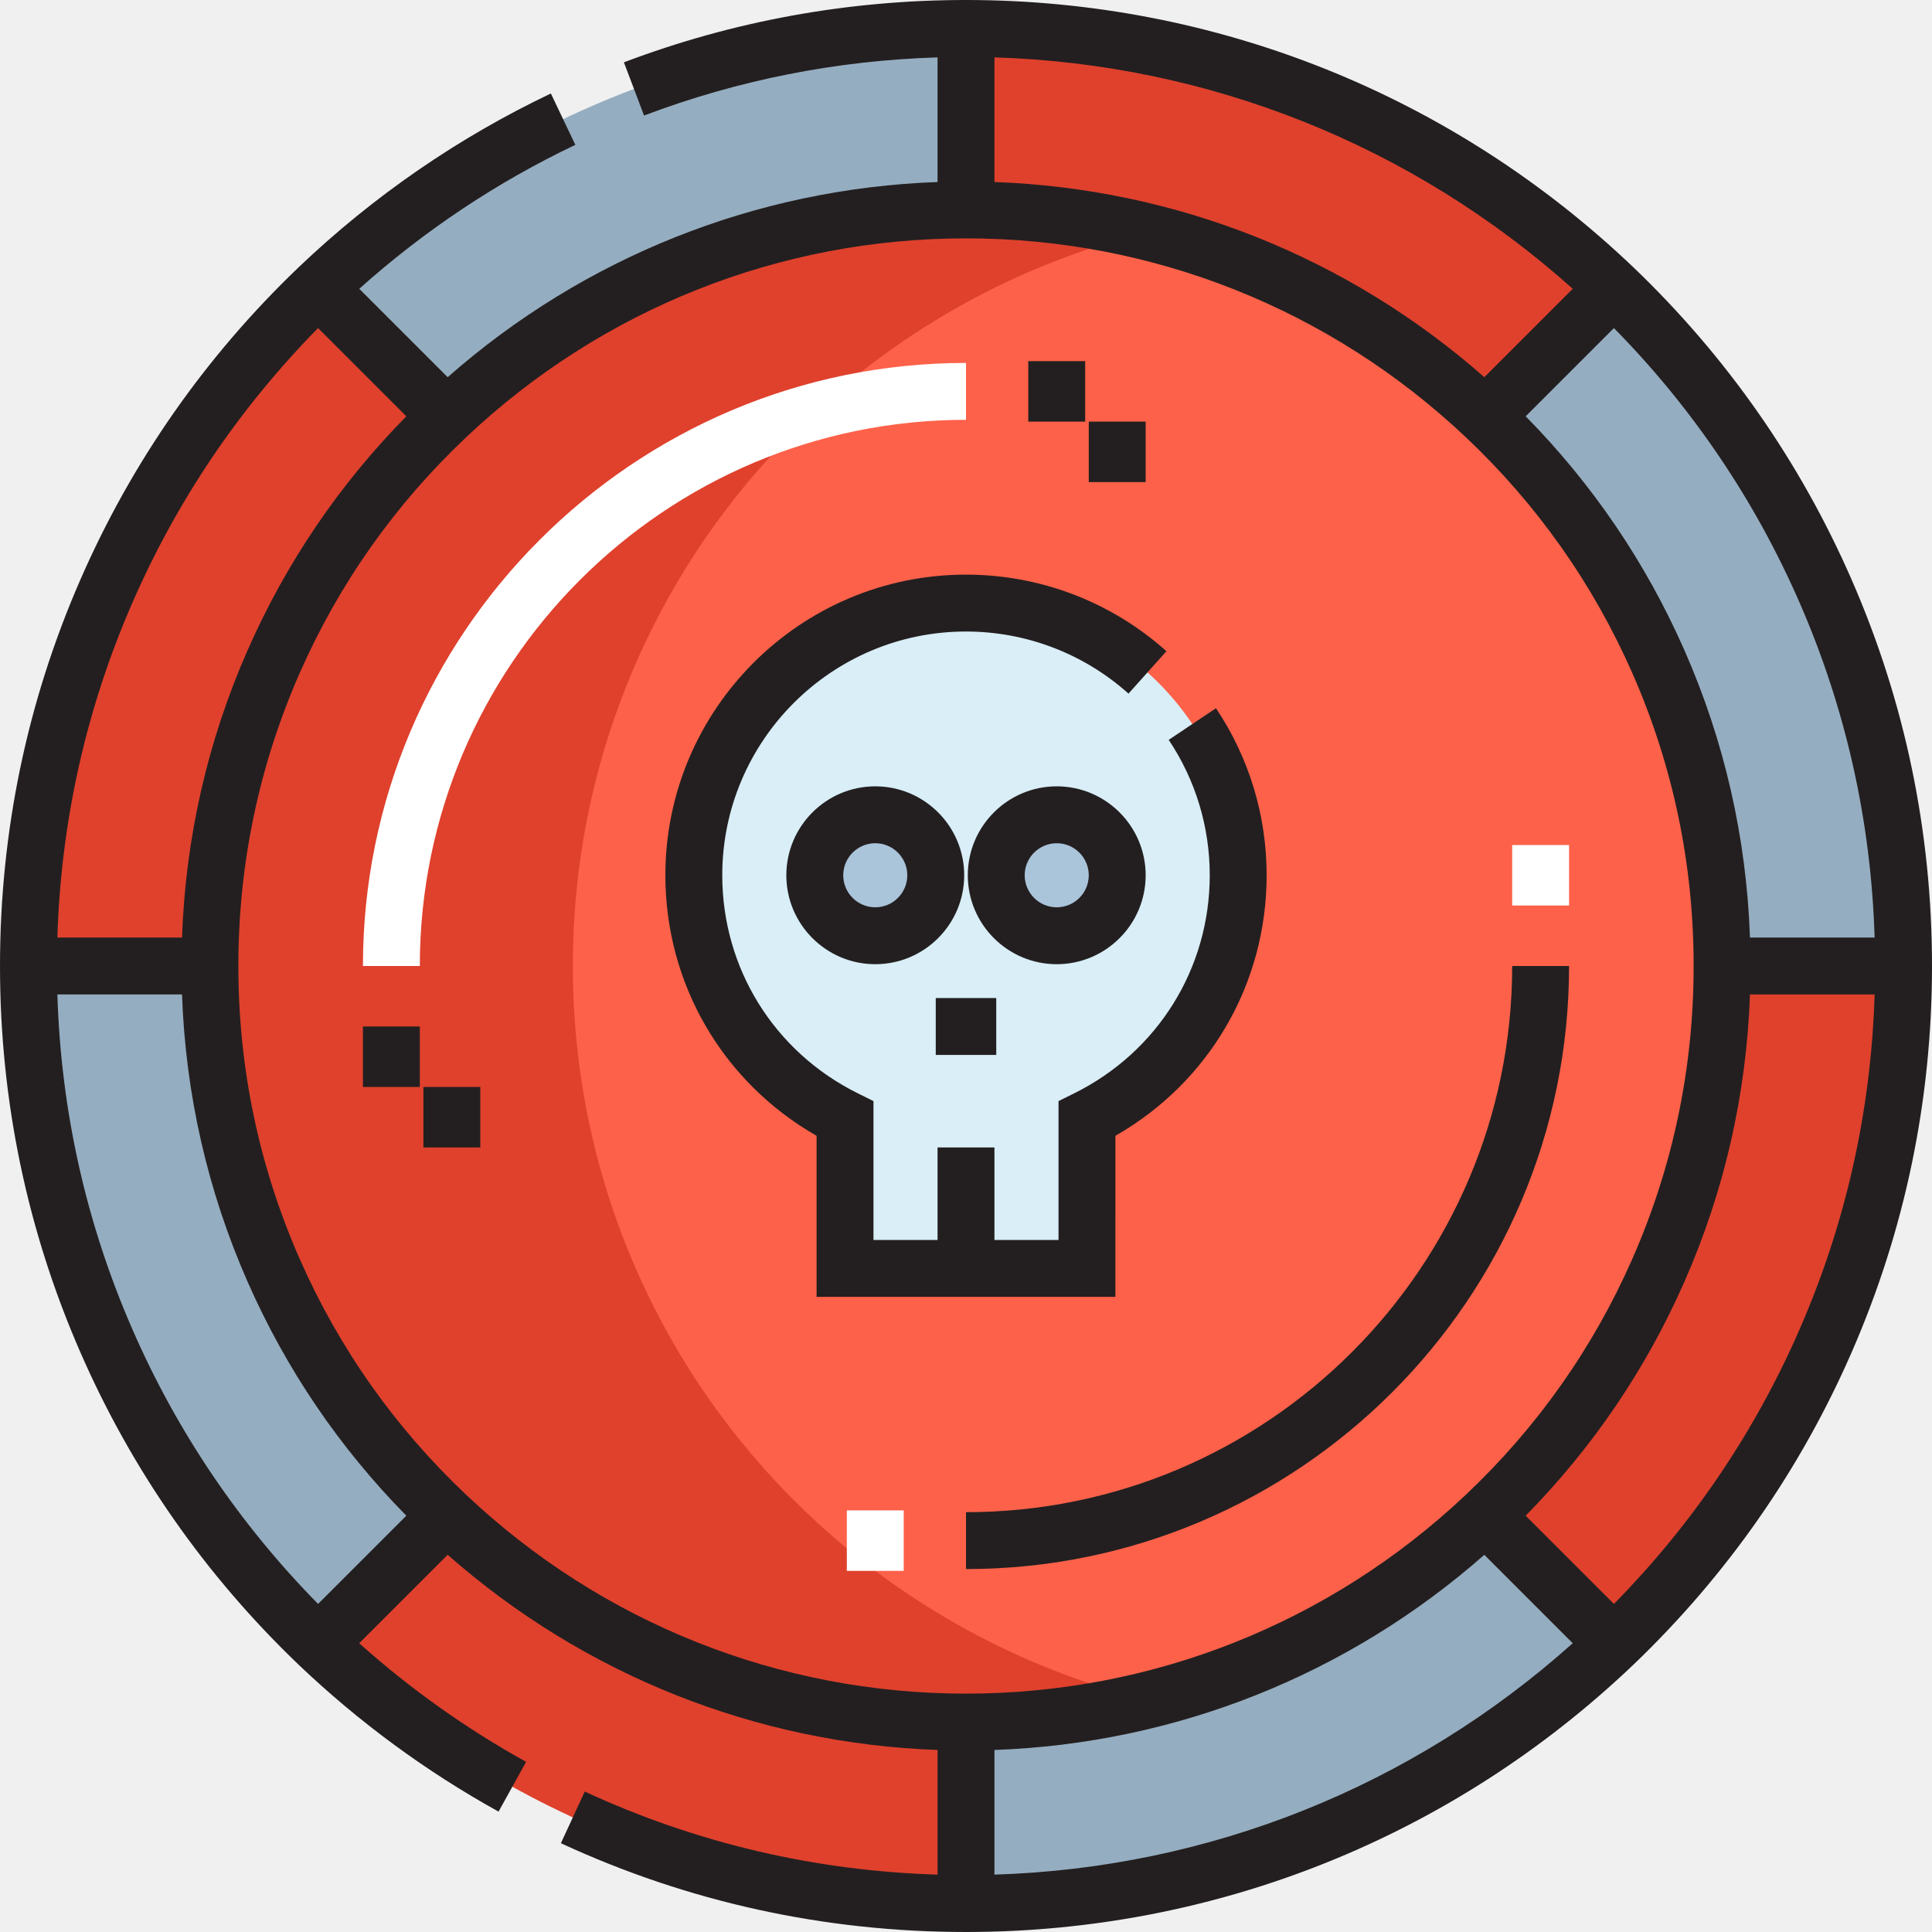
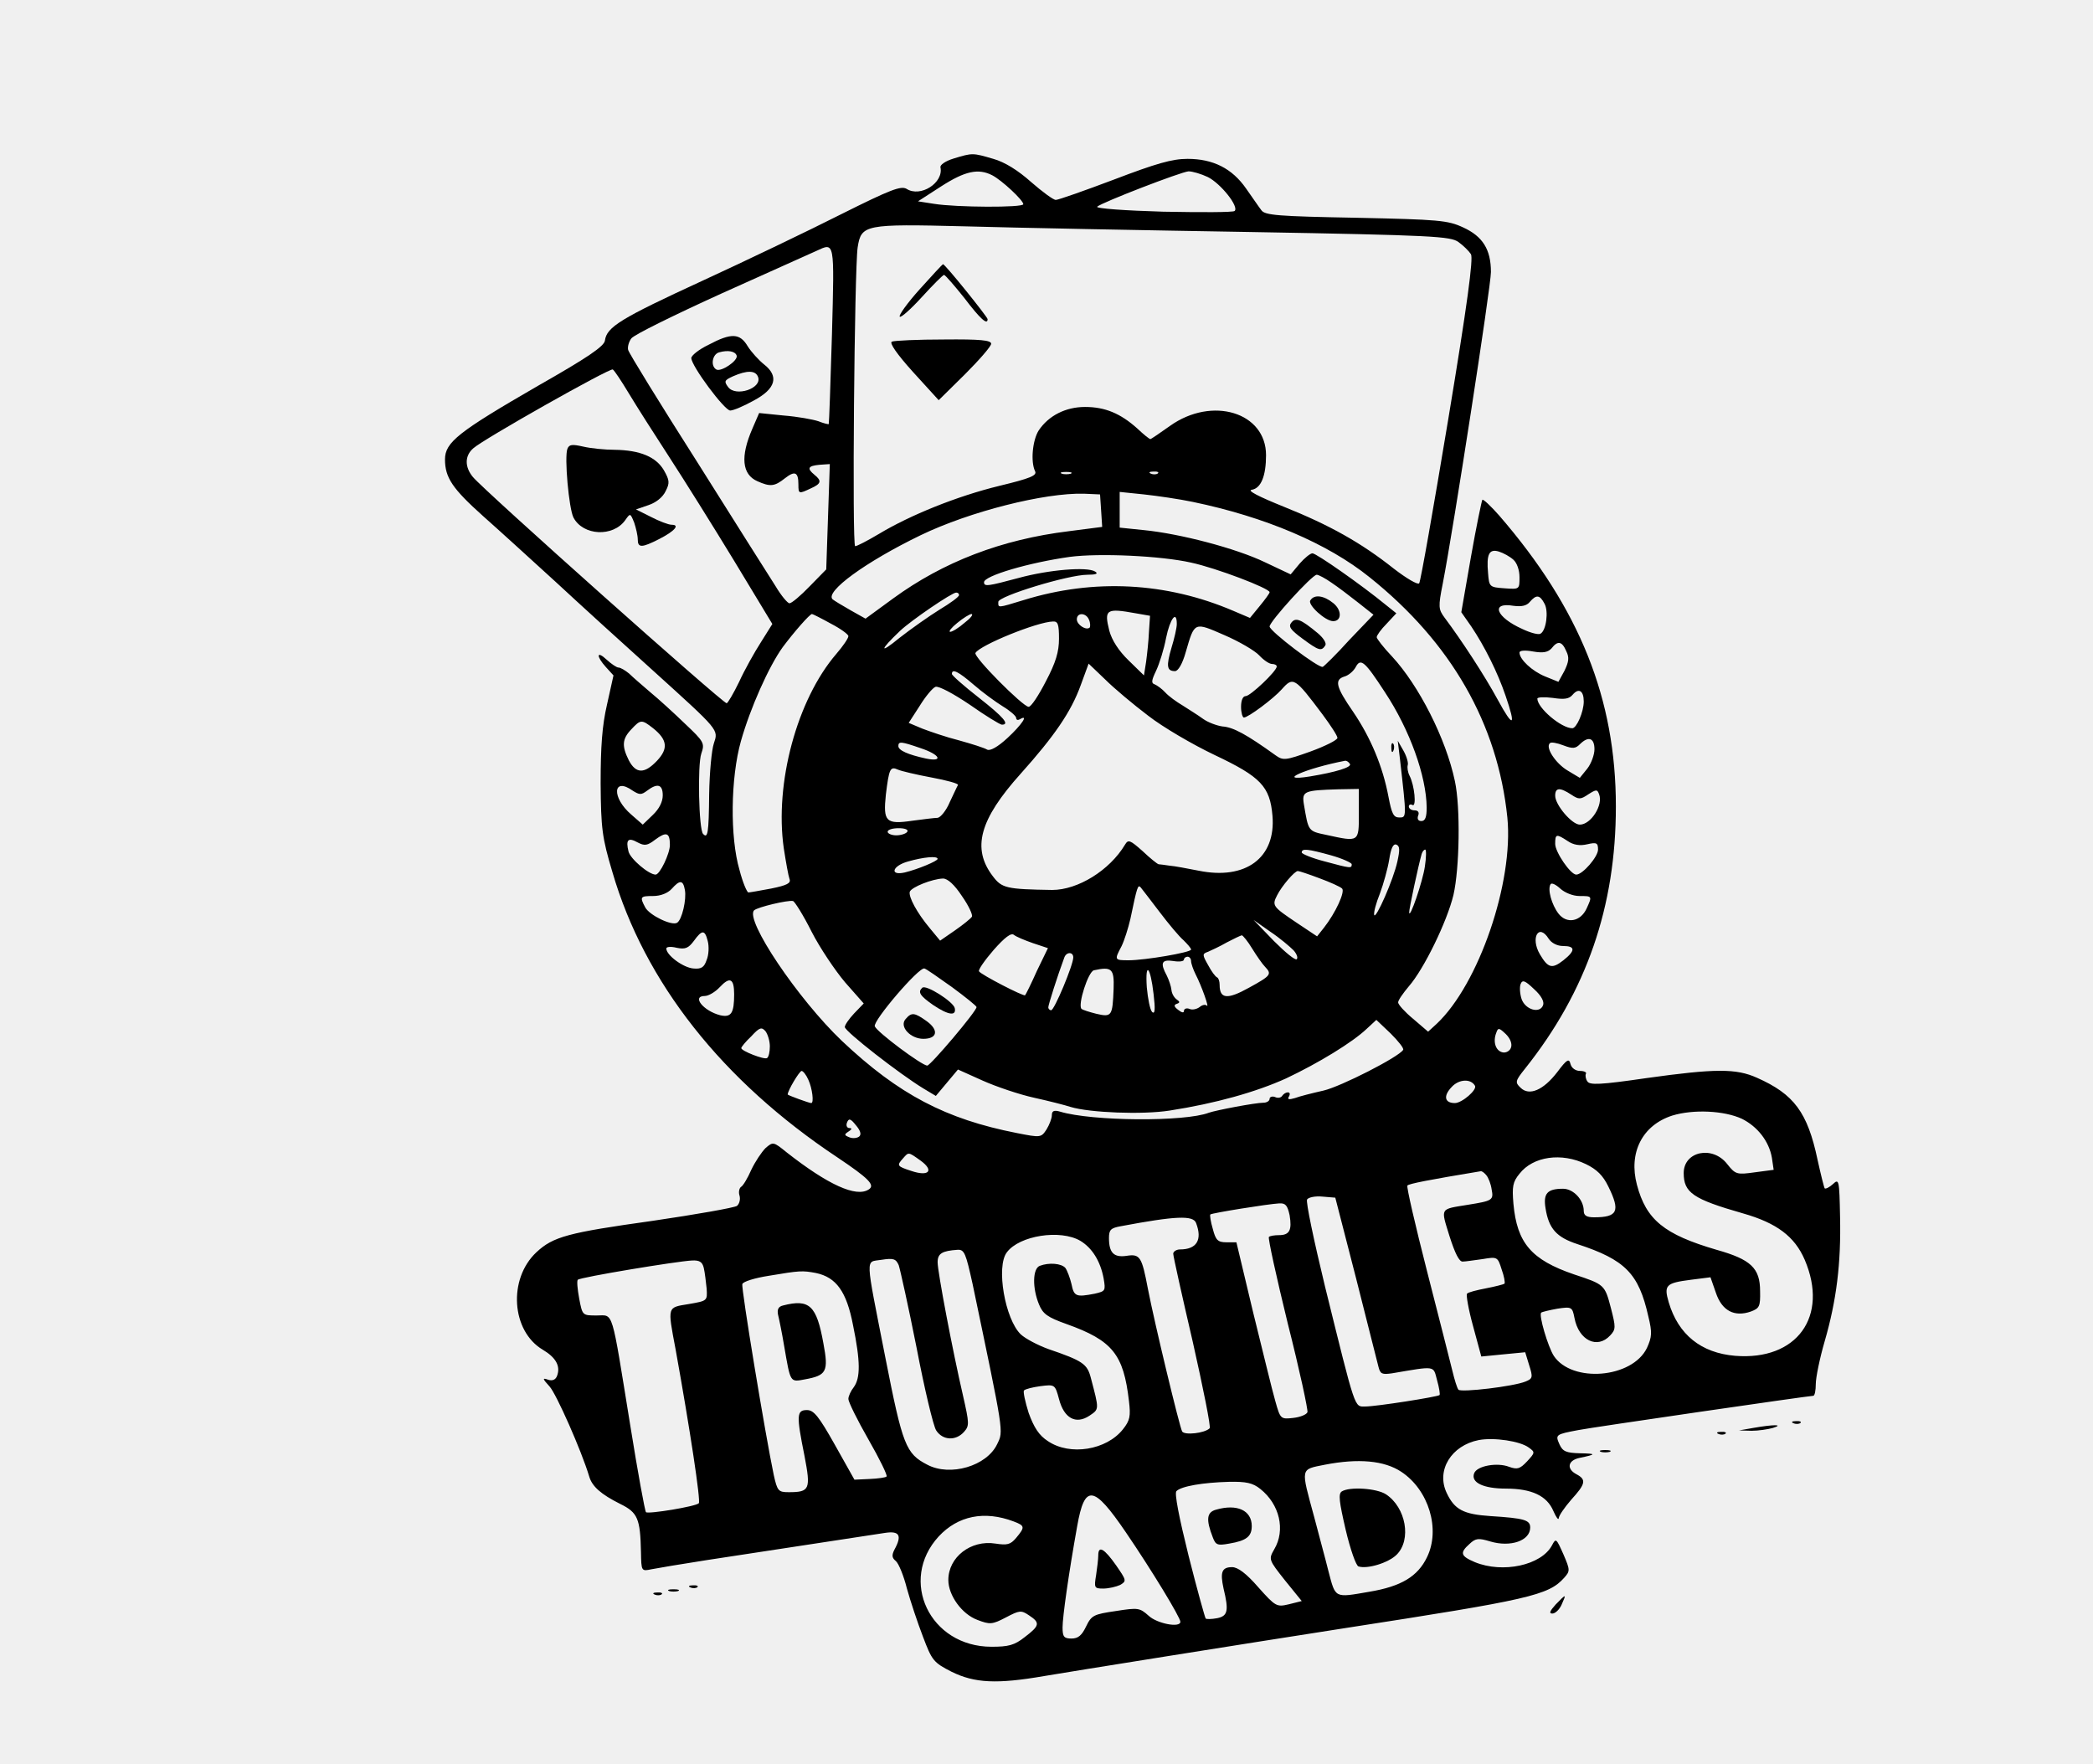
- <svg xmlns="http://www.w3.org/2000/svg" height="512pt" viewBox="0 0 512 512" width="512pt">
-   <path d="m55.629 256c0 57.387 24.125 109.16 62.758 145.629l-34.066 34.062c-47.285-45.281-76.781-109.082-76.781-179.691zm0 0" fill="#95adc0" />
-   <path d="m393.613 401.629 34.066 34.066c-44.645 42.559-105.078 68.766-171.68 68.766v-48.09c53.219 0 101.707-20.84 137.613-54.742zm0 0" fill="#95adc0" />
-   <path d="m504.461 256h-48.09c0-57.387-24.125-109.164-62.758-145.629l34.066-34.066c47.285 45.285 76.781 109.086 76.781 179.695zm0 0" fill="#95adc0" />
-   <path d="m256 7.539v48.09c-53.219 0-101.711 20.84-137.617 54.742l-34.062-34.066c44.645-42.559 105.074-68.766 171.68-68.766zm0 0" fill="#95adc0" />
-   <path d="m256 456.371v48.09c-66.605 0-127.035-26.207-171.68-68.766l34.062-34.066c35.91 33.902 84.398 54.742 137.617 54.742zm0 0" fill="#df412d" />
-   <path d="m456.371 256h48.09c0 70.609-29.496 134.41-76.781 179.691l-34.062-34.062c38.629-36.465 62.754-88.242 62.754-145.629zm0 0" fill="#df412d" />
-   <path d="m427.68 76.305-34.066 34.066c-35.906-33.906-84.395-54.742-137.613-54.742v-48.09c66.605 0 127.035 26.207 171.68 68.766zm0 0" fill="#df412d" />
-   <path d="m118.387 110.371c-38.633 36.465-62.758 88.242-62.758 145.629h-48.09c0-70.613 29.496-134.41 76.781-179.695zm0 0" fill="#df412d" />
-   <path d="m393.613 110.371c38.633 36.465 62.758 88.242 62.758 145.629s-24.125 109.16-62.758 145.629c-35.906 33.902-84.395 54.742-137.613 54.742s-101.711-20.84-137.617-54.742c-38.629-36.469-62.754-88.242-62.754-145.629s24.125-109.164 62.754-145.629c35.906-33.906 84.398-54.742 137.617-54.742s101.707 20.84 137.613 54.742zm0 0" fill="#fd6149" />
-   <path d="m151.809 256c0-57.387 24.121-109.164 62.754-145.633 24.73-23.348 55.426-40.496 89.527-48.91-15.414-3.805-31.523-5.828-48.09-5.828-53.219 0-101.711 20.836-137.617 54.738-38.629 36.469-62.754 88.246-62.754 145.633s24.125 109.16 62.754 145.629c35.906 33.902 84.398 54.742 137.617 54.742 16.566 0 32.676-2.023 48.09-5.828-34.102-8.418-64.797-25.566-89.527-48.914-38.633-36.465-62.754-88.242-62.754-145.629zm0 0" fill="#df412d" />
-   <path d="m280.043 215.926c8.82 0 16.031 7.211 16.031 16.031 0 8.816-7.211 16.027-16.031 16.027-8.816 0-16.027-7.211-16.027-16.027 0-8.82 7.211-16.031 16.027-16.031zm0 0" fill="#aac4da" />
-   <path d="m231.957 215.926c8.816 0 16.027 7.211 16.027 16.031 0 8.816-7.211 16.027-16.027 16.027-8.82 0-16.031-7.211-16.031-16.027 0-8.82 7.211-16.031 16.031-16.031zm0 0" fill="#aac4da" />
-   <path d="m247.984 231.957c0-8.82-7.211-16.031-16.027-16.031-8.82 0-16.031 7.211-16.031 16.031 0 8.816 7.211 16.027 16.031 16.027 8.816 0 16.027-7.211 16.027-16.027zm16.031 0c0 8.816 7.211 16.027 16.027 16.027 8.82 0 16.031-7.211 16.031-16.027 0-8.82-7.211-16.031-16.031-16.031-8.816 0-16.027 7.211-16.027 16.031zm64.117 0c0 28.289-16.352 52.734-40.074 64.52v39.672h-64.117v-39.672c-23.723-11.785-40.074-36.23-40.074-64.52 0-39.836 32.301-72.137 72.133-72.137 39.836 0 72.133 32.301 72.133 72.137zm0 0" fill="#d9eef7" />
-   <path d="m111.258 256h-15.078c0-88.125 71.695-159.82 159.82-159.82v15.078c-79.812 0-144.742 64.93-144.742 144.742zm0 0" fill="#fff" />
-   <path d="m400.742 223.941h15.078v16.027h-15.078zm0 0" fill="#fff" />
-   <g fill="#231f20">
-     <path d="m490.711 153.641c-13.637-31.25-33.09-59.098-57.828-82.789-47.926-45.691-110.746-70.852-176.883-70.852-31.211 0-61.715 5.559-90.66 16.516l5.34 14.102c24.898-9.426 51.031-14.59 77.781-15.41v33.031c-48.078 1.723-93.672 19.887-129.824 51.723l-23.43-23.43c17.219-15.41 36.445-28.23 57.262-38.145l-6.484-13.613c-24.578 11.707-47.074 27.211-66.879 46.09-24.727 23.676-44.18 51.527-57.816 82.777-14.129 32.363-21.289 66.801-21.289 102.359s7.16 69.996 21.289 102.359c13.637 31.25 33.09 59.098 57.832 82.789 15.953 15.207 33.785 28.312 53.004 38.949l7.301-13.191c-15.848-8.773-30.699-19.328-44.227-31.43l23.438-23.438c36.148 31.836 81.742 50 129.824 51.723v33.035c-32.574-.988-63.992-8.371-93.492-22.012l-6.328 13.688c33.77 15.613 69.891 23.527 107.359 23.527 66.137 0 128.957-25.16 176.895-70.863 24.727-23.68 44.18-51.531 57.816-82.777 14.129-32.363 21.289-66.805 21.289-102.359 0-35.559-7.164-69.996-21.289-102.359zm6.082 94.82h-33.031c-.93-26.43-6.754-52.016-17.379-76.156-10.195-23.168-24.336-43.977-42.059-61.98l23.383-23.383c20.797 21.137 37.332 45.566 49.188 72.73 12.289 28.156 18.961 57.992 19.898 88.789zm-103.43 163.582 23.426 23.426c-42.461 38.004-96.352 59.57-153.25 61.324v-33.031c48.082-1.723 93.672-19.887 129.824-51.719zm-4.926-15.895c-35.98 33.973-83.016 52.684-132.438 52.684-49.426 0-96.457-18.707-132.441-52.684-18.867-17.812-33.719-38.848-44.141-62.527-10.781-24.504-16.25-50.617-16.25-77.621s5.469-53.117 16.25-77.621c10.422-23.68 25.273-44.715 44.145-62.527 35.98-33.973 83.016-52.684 132.438-52.684 49.426 0 96.457 18.711 132.441 52.684 18.867 17.812 33.719 38.848 44.141 62.527 10.781 24.504 16.25 50.617 16.25 77.621s-5.465 53.117-16.25 77.621c-10.422 23.68-25.273 44.715-44.145 62.527zm4.926-296.191c-36.152-31.832-81.742-49.996-129.824-51.719v-33.031c56.902 1.754 110.797 23.324 153.25 61.324zm-358.254 59.715c11.855-27.168 28.395-51.602 49.184-72.73l23.387 23.383c-17.727 18.004-31.863 38.812-42.059 61.98-10.625 24.141-16.449 49.727-17.383 76.156h-33.031c.934-30.797 7.609-60.633 19.902-88.789zm-19.902 103.867h33.031c.934 26.43 6.758 52.016 17.383 76.156 10.195 23.168 24.332 43.977 42.059 61.98l-23.387 23.383c-20.793-21.137-37.332-45.566-49.188-72.73-12.289-28.156-18.965-57.992-19.898-88.789zm461.684 88.789c-11.855 27.168-28.395 51.602-49.184 72.73l-23.387-23.383c17.727-18.004 31.867-38.812 42.059-61.98 10.625-24.141 16.449-49.727 17.383-76.156h33.031c-.938 30.797-7.609 60.633-19.902 88.789zm0 0" />
-     <path d="m295.598 300.996c24.84-14.184 40.074-40.223 40.074-69.039 0-15.848-4.641-31.152-13.426-44.273l-12.527 8.391c7.117 10.625 10.875 23.035 10.875 35.883 0 24.637-13.75 46.773-35.887 57.766l-4.188 2.078v36.809h-16.98v-24.52h-15.078v24.52h-16.98v-36.809l-4.188-2.078c-22.137-10.992-35.887-33.129-35.887-57.766 0-35.621 28.977-64.598 64.594-64.598 15.918 0 31.211 5.844 43.062 16.453l10.059-11.234c-14.621-13.09-33.484-20.297-53.121-20.297-43.934 0-79.672 35.742-79.672 79.676 0 28.816 15.234 54.855 40.074 69.039v42.691h79.195zm0 0" />
-     <path d="m255.523 231.957c0-12.996-10.57-23.57-23.566-23.57-12.996 0-23.57 10.574-23.57 23.57 0 12.996 10.574 23.566 23.57 23.566 12.996 0 23.566-10.57 23.566-23.566zm-23.566 8.488c-4.684 0-8.492-3.809-8.492-8.488 0-4.684 3.809-8.492 8.492-8.492 4.68 0 8.488 3.809 8.488 8.492 0 4.68-3.809 8.488-8.488 8.488zm0 0" />
-     <path d="m303.613 231.957c0-12.996-10.574-23.57-23.57-23.57-12.992 0-23.566 10.574-23.566 23.57 0 12.996 10.574 23.566 23.566 23.566 12.996 0 23.57-10.57 23.57-23.566zm-32.059 0c0-4.684 3.809-8.492 8.488-8.492 4.684 0 8.492 3.809 8.492 8.492 0 4.68-3.809 8.488-8.492 8.488-4.68 0-8.488-3.809-8.488-8.488zm0 0" />
-     <path d="m247.984 264.492h16.031v15.078h-16.031zm0 0" />
-     <path d="m256 400.742v15.078c88.125 0 159.82-71.695 159.82-159.82h-15.078c0 79.812-64.93 144.742-144.742 144.742zm0 0" />
-     <path d="m96.18 272.031h15.078v16.027h-15.078zm0 0" />
-     <path d="m112.207 288.059h15.078v16.031h-15.078zm0 0" />
-     <path d="m272.504 95.703h15.078v16.031h-15.078zm0 0" />
-     <path d="m288.535 111.734h15.078v16.027h-15.078zm0 0" />
+ <svg xmlns="http://www.w3.org/2000/svg" version="1.0" width="705pt" height="594pt" viewBox="0 0 505 494" preserveAspectRatio="xMidYMid meet">
+   <g transform="translate(0,494) scale(0.1,-0.1)" fill="#000000" stroke="none">
+     <path d="M2265 4496 c-23 -7 -39 -18 -37 -25 9 -43 -56 -85 -95 -60 -16 9 -45 -2 -183 -71 -91 -46 -266 -130 -390 -187 -228 -105 -267 -129 -272 -167 -2 -16 -49 -48 -188 -127 -223 -129 -260 -158 -260 -206 0 -51 21 -82 107 -159 43 -38 134 -121 203 -184 69 -64 190 -174 270 -246 191 -173 186 -167 173 -207 -6 -18 -12 -81 -13 -142 -1 -110 -4 -125 -17 -111 -12 12 -16 193 -5 225 10 29 8 33 -46 84 -31 30 -75 70 -97 88 -22 19 -49 42 -59 52 -11 9 -24 17 -30 17 -5 0 -20 10 -33 22 -29 27 -30 10 -2 -21 l21 -23 -18 -81 c-14 -60 -18 -119 -18 -222 1 -126 4 -151 33 -248 90 -309 308 -585 630 -799 88 -59 107 -78 88 -90 -35 -23 -114 13 -230 104 -37 30 -38 30 -59 12 -11 -11 -29 -38 -40 -61 -10 -23 -23 -45 -29 -48 -5 -4 -7 -15 -4 -24 3 -10 0 -23 -7 -29 -7 -5 -114 -24 -237 -42 -236 -33 -278 -44 -325 -88 -80 -75 -70 -221 18 -273 37 -22 50 -46 40 -73 -4 -11 -13 -15 -25 -11 -17 6 -16 3 4 -19 19 -21 89 -179 111 -252 8 -28 33 -50 87 -77 49 -24 56 -41 58 -135 1 -53 1 -54 29 -48 15 3 86 15 157 26 72 11 204 31 295 45 91 14 182 28 203 31 40 6 48 -7 26 -47 -8 -16 -7 -23 4 -32 8 -7 22 -41 31 -77 10 -36 30 -96 45 -135 25 -66 29 -72 80 -98 65 -32 127 -35 260 -12 70 12 571 92 841 134 518 80 571 92 615 141 17 19 17 22 -2 66 -20 45 -21 46 -32 25 -30 -56 -138 -79 -216 -47 -40 17 -43 26 -15 51 17 16 25 17 58 7 57 -17 112 2 112 39 0 21 -16 26 -111 32 -76 5 -101 18 -123 65 -30 63 13 133 90 148 43 8 116 -3 140 -21 18 -13 18 -14 -5 -39 -20 -21 -27 -23 -50 -15 -33 13 -90 3 -98 -18 -10 -26 26 -43 89 -43 72 0 115 -20 133 -63 8 -18 14 -26 15 -20 0 7 16 30 35 52 40 44 43 56 15 71 -29 15 -25 39 8 46 48 10 48 12 1 13 -38 1 -48 5 -57 25 -12 27 -11 28 53 40 34 7 646 96 658 96 4 0 7 15 7 33 0 18 11 72 25 120 33 114 46 218 43 349 -2 103 -3 107 -20 91 -10 -9 -20 -14 -23 -12 -2 3 -11 39 -20 80 -28 133 -66 184 -170 230 -58 26 -116 26 -309 -1 -130 -19 -160 -20 -166 -9 -5 7 -6 17 -4 21 3 4 -5 8 -16 8 -13 0 -24 8 -27 19 -4 17 -10 14 -37 -22 -39 -51 -79 -68 -103 -44 -16 15 -15 19 13 54 172 216 254 454 254 734 0 301 -101 554 -327 815 -23 26 -44 46 -47 44 -2 -3 -17 -75 -32 -160 l-27 -155 28 -40 c37 -55 74 -129 96 -194 30 -87 22 -92 -22 -11 -37 68 -101 166 -149 230 -17 23 -18 30 -5 95 30 154 135 833 135 873 0 63 -23 100 -78 125 -43 20 -68 22 -300 27 -219 4 -255 7 -265 21 -7 9 -26 37 -43 61 -39 56 -92 83 -164 83 -43 0 -88 -13 -206 -58 -82 -31 -156 -57 -163 -57 -7 0 -38 23 -69 50 -37 33 -74 56 -106 65 -58 17 -58 17 -111 1z m108 -47 c27 -14 87 -70 87 -81 0 -10 -188 -9 -250 1 l-45 7 65 42 c67 43 104 51 143 31z m604 -5 c36 -18 88 -83 75 -95 -4 -4 -94 -4 -200 -2 -106 3 -190 9 -185 14 13 12 236 98 256 99 11 0 35 -7 54 -16z m123 -154 c508 -9 557 -12 579 -28 14 -10 29 -25 35 -34 7 -12 -10 -140 -64 -465 -41 -246 -77 -452 -81 -457 -4 -5 -36 14 -71 41 -92 73 -180 122 -307 173 -72 29 -105 46 -91 48 26 4 40 39 40 97 0 120 -151 166 -269 82 -28 -20 -53 -37 -55 -37 -3 0 -19 13 -37 30 -47 42 -90 60 -146 60 -54 0 -102 -24 -130 -66 -17 -27 -23 -87 -10 -114 6 -12 -13 -20 -100 -41 -119 -29 -250 -82 -338 -135 -32 -19 -61 -34 -66 -34 -9 0 -2 777 7 837 10 64 20 66 299 59 138 -4 500 -11 805 -16z m-1176 -287 c-4 -137 -8 -249 -9 -251 -1 -1 -14 2 -29 8 -15 5 -58 13 -97 16 l-69 7 -19 -44 c-34 -78 -29 -128 14 -147 36 -16 48 -15 77 8 28 22 38 18 38 -17 0 -27 1 -27 35 -11 29 13 31 21 10 38 -22 18 -18 25 14 28 l29 2 -5 -147 -5 -148 -46 -47 c-26 -27 -51 -48 -57 -48 -5 0 -23 21 -39 48 -17 26 -115 182 -219 347 -105 165 -192 306 -194 315 -2 8 2 23 9 32 7 10 121 66 253 126 132 59 251 113 265 119 52 24 51 31 44 -234z m-569 -165 c21 -35 72 -115 113 -178 41 -63 123 -194 182 -291 l107 -177 -32 -51 c-18 -28 -46 -78 -61 -111 -16 -33 -32 -60 -35 -60 -11 0 -681 597 -711 634 -23 28 -23 59 1 80 27 25 383 226 391 221 4 -2 24 -32 45 -67z m1238 -225 c-7 -2 -19 -2 -25 0 -7 3 -2 5 12 5 14 0 19 -2 13 -5z m244 1 c-3 -3 -12 -4 -19 -1 -8 3 -5 6 6 6 11 1 17 -2 13 -5z m-159 -104 l3 -46 -93 -12 c-189 -23 -352 -86 -492 -188 l-78 -57 -41 23 c-23 13 -46 27 -51 31 -23 21 92 105 247 180 137 66 346 119 457 116 l45 -2 3 -45z m257 24 c202 -42 377 -116 495 -211 229 -183 359 -411 386 -673 18 -181 -80 -467 -198 -578 l-24 -22 -42 36 c-23 19 -42 40 -42 46 0 6 14 26 30 45 42 48 107 181 125 256 17 74 20 245 4 319 -25 119 -101 268 -176 349 -24 25 -43 50 -43 54 0 5 12 22 28 38 l27 29 -30 24 c-67 55 -194 144 -205 144 -6 0 -22 -13 -36 -29 l-25 -30 -72 34 c-81 39 -238 80 -339 90 l-68 7 0 50 0 50 68 -7 c37 -4 99 -13 137 -21z m898 -162 c10 -9 17 -29 17 -49 0 -34 0 -34 -42 -31 -42 3 -43 4 -46 42 -5 54 3 69 30 61 13 -4 31 -14 41 -23z m-903 -8 c70 -15 220 -72 220 -83 0 -3 -13 -21 -28 -39 l-27 -33 -47 20 c-187 80 -390 91 -587 30 -75 -23 -71 -22 -71 -5 0 16 196 76 250 76 24 0 31 3 21 9 -22 14 -130 5 -214 -18 -86 -23 -97 -25 -97 -12 0 18 126 55 240 71 83 11 256 3 340 -16z m393 -56 c18 -12 51 -37 75 -56 l43 -34 -68 -71 c-36 -40 -70 -73 -74 -75 -11 -5 -149 100 -149 113 0 14 119 145 132 145 5 0 24 -10 41 -22z m-1043 -35 c0 -5 -25 -23 -55 -41 -29 -18 -80 -54 -112 -79 -57 -47 -56 -35 2 20 32 30 145 107 157 107 5 0 8 -3 8 -7z m1640 -24 c12 -21 5 -75 -11 -84 -5 -4 -28 2 -51 13 -74 33 -90 76 -25 65 23 -3 37 0 46 11 18 21 28 20 41 -5z m-1145 -27 l40 -7 -3 -45 c-1 -25 -5 -62 -8 -84 l-6 -38 -43 42 c-28 27 -47 57 -54 83 -15 60 -9 64 74 49z m-854 -29 c27 -14 49 -30 49 -35 0 -6 -15 -28 -34 -50 -110 -128 -173 -362 -147 -544 6 -39 13 -78 16 -86 5 -12 -7 -18 -51 -27 -32 -6 -60 -11 -64 -11 -4 0 -16 28 -25 63 -27 92 -25 258 4 361 26 92 78 209 117 263 32 43 76 93 82 93 2 0 26 -12 53 -27z m374 2 c-16 -14 -34 -25 -40 -25 -5 1 4 12 20 25 17 14 35 25 40 25 6 -1 -3 -12 -20 -25z m349 9 c4 -9 4 -19 2 -22 -10 -9 -36 8 -36 23 0 20 26 19 34 -1z m246 -12 c0 -11 -7 -41 -15 -67 -15 -51 -13 -65 10 -65 9 0 21 21 30 53 25 86 23 85 108 48 42 -18 86 -44 98 -57 12 -13 28 -24 36 -24 7 0 13 -3 13 -7 0 -13 -74 -83 -87 -83 -8 0 -13 -12 -13 -30 0 -16 4 -30 8 -30 12 0 83 53 106 79 32 36 36 34 114 -70 23 -31 42 -60 42 -66 0 -6 -34 -23 -75 -38 -70 -25 -77 -26 -98 -11 -82 59 -119 79 -149 81 -15 2 -40 11 -54 21 -15 11 -41 27 -58 38 -17 10 -39 26 -48 36 -9 10 -23 20 -30 23 -10 3 -9 11 4 38 9 19 22 60 28 92 11 54 30 79 30 39z m-330 -41 c0 -37 -9 -67 -37 -120 -20 -39 -41 -71 -48 -71 -16 0 -156 141 -149 151 13 22 173 87 217 88 14 1 17 -8 17 -48z m1421 -35 c9 -18 7 -30 -5 -55 l-17 -31 -37 15 c-37 15 -72 48 -72 67 0 6 16 7 38 3 29 -5 42 -2 52 9 17 22 29 20 41 -8z m-508 -115 c70 -106 116 -235 117 -323 0 -27 -4 -38 -15 -38 -9 0 -12 6 -9 15 4 9 0 15 -10 15 -9 0 -16 5 -16 11 0 5 5 7 10 4 12 -7 6 55 -8 82 -5 10 -7 23 -5 30 2 6 -3 24 -12 40 l-16 28 6 -50 c19 -167 19 -165 -2 -165 -16 0 -21 11 -30 58 -16 85 -50 166 -99 238 -49 71 -53 90 -24 99 11 3 25 15 31 26 14 27 26 16 82 -70z m-663 -66 c41 -32 125 -81 186 -110 129 -61 155 -88 162 -170 10 -118 -75 -181 -207 -154 -31 6 -67 13 -81 14 -14 2 -28 4 -31 4 -4 1 -24 17 -45 37 -35 31 -40 33 -49 18 -43 -72 -132 -127 -204 -127 -128 2 -141 5 -166 38 -60 78 -38 159 78 288 94 105 141 173 168 248 l22 60 46 -44 c25 -25 80 -71 121 -102z m-489 87 c24 -21 61 -48 82 -61 20 -12 37 -27 37 -32 0 -6 5 -7 10 -4 27 16 5 -16 -34 -52 -28 -26 -49 -37 -57 -33 -8 5 -43 16 -79 26 -36 9 -82 25 -103 33 l-38 16 31 48 c16 26 36 50 44 53 9 3 50 -19 96 -50 44 -31 85 -56 90 -56 23 0 5 21 -65 76 -41 32 -75 62 -75 66 0 16 18 7 61 -30z m1709 -47 c0 -29 -20 -75 -32 -75 -31 0 -98 57 -98 83 0 4 19 5 43 2 33 -5 46 -3 56 9 17 20 31 11 31 -19z m-2607 -75 c40 -32 43 -57 11 -91 -35 -37 -59 -37 -79 1 -20 40 -19 60 7 87 26 28 29 28 61 3z m2637 -59 c0 -15 -9 -40 -20 -54 l-21 -26 -35 21 c-33 20 -62 64 -49 76 3 4 20 1 38 -6 26 -10 34 -9 46 3 24 24 41 18 41 -14z m-1887 3 c54 -18 64 -39 15 -29 -51 11 -78 23 -78 35 0 14 8 13 63 -6z m1202 -44 c6 -9 -39 -23 -112 -35 -100 -16 -11 23 99 44 4 0 9 -3 13 -9z m-1172 -38 c43 -8 76 -17 74 -21 -2 -3 -12 -25 -23 -48 -10 -24 -26 -43 -34 -44 -8 0 -40 -4 -70 -8 -75 -11 -83 -3 -75 73 9 73 12 80 34 70 9 -4 51 -14 94 -22z m-837 -37 c19 -12 24 -12 40 0 29 22 44 18 44 -13 0 -18 -10 -38 -28 -55 l-28 -27 -32 28 c-56 48 -52 107 4 67z m2034 -65 c0 -79 1 -79 -90 -59 -53 11 -51 10 -64 86 -6 37 1 39 97 42 l57 1 0 -70z m595 54 c21 -14 26 -14 48 1 22 14 25 14 30 0 12 -30 -23 -85 -54 -85 -22 0 -69 55 -69 81 0 23 13 24 45 3z m-1860 -104 c-3 -5 -17 -10 -31 -10 -13 0 -24 5 -24 10 0 6 14 10 31 10 17 0 28 -4 24 -10z m-665 -37 c0 -24 -28 -83 -40 -83 -19 0 -71 44 -76 65 -8 33 -1 40 26 25 19 -10 27 -9 49 8 31 23 41 20 41 -15z m2515 11 c16 -11 34 -14 55 -9 26 6 30 4 30 -15 0 -20 -43 -70 -61 -70 -16 0 -59 63 -59 86 0 28 3 29 35 8z m-477 -57 c-11 -51 -61 -164 -65 -150 -2 6 5 33 16 60 10 27 22 70 26 95 5 32 11 45 20 42 10 -4 10 -15 3 -47z m-186 17 c32 -9 58 -21 58 -25 0 -12 -2 -12 -76 8 -35 9 -64 21 -64 25 0 12 17 10 82 -8z m263 -31 c-6 -42 -43 -150 -44 -129 -1 7 26 133 35 164 2 6 6 12 10 12 3 0 3 -21 -1 -47z m-1365 21 c0 -6 -55 -29 -92 -38 -44 -10 -35 19 10 31 42 12 82 16 82 7z m1069 -54 c30 -11 59 -24 64 -29 9 -9 -18 -68 -51 -110 l-19 -24 -57 38 c-67 45 -70 48 -55 77 13 26 49 68 58 68 4 0 31 -9 60 -20z m-1001 -50 c19 -27 31 -53 28 -58 -3 -5 -24 -22 -47 -38 l-42 -29 -29 35 c-36 43 -60 88 -56 102 5 13 63 36 93 37 13 0 32 -17 53 -49z m-776 17 c5 -26 -8 -84 -22 -92 -15 -9 -77 21 -89 43 -16 30 -14 32 22 32 21 0 41 8 52 20 23 26 32 25 37 -3z m2506 -17 c36 0 36 0 20 -35 -17 -37 -56 -44 -79 -14 -19 25 -31 68 -22 82 3 5 15 -1 27 -12 13 -12 36 -21 54 -21z m-1176 -45 c25 -33 55 -69 67 -79 11 -11 21 -22 21 -26 0 -8 -129 -30 -175 -30 -40 0 -40 1 -20 39 8 16 19 51 25 77 19 91 21 97 29 88 4 -5 28 -36 53 -69z m-975 -55 c23 -45 66 -109 94 -142 l52 -59 -27 -28 c-14 -15 -26 -32 -26 -38 0 -12 154 -132 220 -172 l35 -21 31 37 31 37 69 -31 c38 -17 103 -39 144 -48 41 -9 88 -21 103 -26 53 -16 201 -22 277 -10 129 20 242 52 326 90 91 43 186 101 226 139 l27 25 40 -38 c22 -22 38 -42 35 -46 -12 -20 -175 -103 -223 -114 -31 -7 -67 -16 -80 -21 -17 -5 -22 -4 -17 4 4 7 3 12 -3 12 -5 0 -12 -4 -16 -10 -3 -5 -12 -7 -20 -3 -8 3 -15 0 -15 -5 0 -6 -8 -11 -17 -11 -23 0 -133 -21 -153 -28 -67 -26 -328 -24 -417 3 -17 5 -23 2 -23 -10 0 -9 -7 -27 -15 -40 -15 -23 -17 -23 -83 -10 -199 39 -331 108 -490 258 -123 117 -273 340 -246 366 10 9 94 29 109 26 5 -2 29 -40 52 -86z m1350 -52 c9 -10 13 -21 9 -25 -4 -4 -32 19 -64 51 l-57 59 47 -33 c27 -18 55 -42 65 -52z m-1641 26 c4 -15 3 -39 -3 -53 -7 -21 -15 -26 -37 -24 -28 2 -76 37 -76 56 0 5 13 6 29 2 24 -5 33 -1 48 19 23 32 31 32 39 0z m911 -6 l42 -14 -31 -64 c-16 -36 -31 -66 -33 -68 -4 -4 -124 58 -129 67 -3 4 16 31 41 60 31 35 49 49 57 42 6 -5 30 -15 53 -23z m1445 12 c8 -12 24 -20 40 -20 35 0 35 -13 1 -40 -32 -25 -43 -22 -66 17 -27 46 -3 88 25 43z m-831 -27 c13 -21 29 -44 36 -51 20 -21 17 -25 -45 -59 -61 -34 -82 -31 -82 8 0 10 -3 19 -7 21 -5 2 -16 17 -25 34 -17 30 -17 32 0 38 9 4 33 15 52 26 19 10 38 19 42 20 3 0 17 -17 29 -37z m-501 -25 c0 -21 -53 -148 -62 -148 -4 0 -8 4 -8 8 0 7 26 89 45 140 6 16 25 16 25 0z m330 -10 c0 -7 6 -24 13 -38 17 -33 39 -96 31 -87 -4 4 -13 2 -20 -4 -8 -6 -21 -9 -29 -5 -8 3 -15 0 -15 -6 0 -6 -6 -5 -16 3 -12 9 -13 14 -4 17 9 3 9 6 0 12 -7 5 -14 16 -15 27 -1 10 -7 28 -13 40 -19 35 -15 46 18 41 17 -3 30 -1 30 4 0 4 5 8 10 8 6 0 10 -6 10 -12z m-670 -73 c38 -28 69 -53 69 -56 1 -11 -129 -164 -138 -164 -15 0 -141 94 -147 110 -6 15 124 167 139 162 5 -1 39 -25 77 -52z m453 -5 c-3 -76 -5 -80 -48 -70 -20 5 -39 11 -42 14 -11 11 19 105 35 108 50 11 57 4 55 -52z m112 -15 c5 -42 4 -57 -4 -50 -6 6 -12 37 -15 69 -5 74 10 60 19 -19z m-1175 0 c0 -53 -8 -66 -39 -59 -47 12 -81 54 -43 54 10 0 29 11 42 25 28 30 40 24 40 -20z m2266 -31 c-9 -24 -49 -13 -60 17 -5 15 -6 34 -3 42 5 13 12 11 38 -14 20 -18 29 -35 25 -45z m-2166 -115 c0 -15 -3 -30 -8 -33 -8 -5 -72 20 -72 28 0 3 12 18 28 33 23 25 29 27 40 14 6 -8 12 -27 12 -42z m2076 -4 c-3 -9 -14 -15 -23 -13 -20 4 -28 30 -18 55 5 15 8 14 27 -4 13 -13 18 -28 14 -38z m-1968 -90 c11 -24 16 -65 8 -65 -6 0 -66 22 -66 24 0 11 33 66 39 66 4 0 13 -11 19 -25z m1867 -16 c8 -11 -36 -49 -56 -49 -29 0 -33 20 -9 45 20 22 53 24 65 4z m748 -93 c44 -22 76 -63 84 -109 l5 -34 -53 -7 c-50 -7 -54 -6 -77 23 -41 53 -122 36 -122 -25 0 -55 26 -73 166 -113 95 -27 145 -65 173 -130 68 -159 -22 -283 -195 -269 -95 8 -159 59 -186 150 -14 48 -8 54 62 63 l55 7 15 -43 c17 -51 52 -69 98 -53 24 9 27 14 26 57 0 65 -26 89 -122 116 -147 43 -197 84 -223 182 -24 90 15 167 99 194 59 18 145 14 195 -9z m-2472 -49 c-5 -5 -18 -7 -28 -3 -15 6 -15 8 -3 16 10 6 11 10 3 10 -7 0 -10 7 -7 15 5 13 10 12 25 -7 12 -14 16 -25 10 -31z m171 -68 c39 -28 24 -46 -26 -29 -40 13 -41 15 -23 35 16 18 14 19 49 -6z m1864 -10 c31 -15 48 -32 63 -63 34 -69 26 -86 -40 -86 -21 0 -29 5 -29 18 0 31 -29 62 -58 62 -44 0 -56 -13 -49 -55 9 -57 31 -81 89 -100 134 -44 172 -82 199 -203 11 -45 10 -57 -4 -88 -41 -85 -210 -99 -261 -22 -16 25 -43 115 -35 121 2 2 23 7 45 11 40 6 42 5 48 -26 12 -63 64 -88 100 -49 16 17 16 23 2 77 -17 65 -18 66 -103 94 -120 41 -160 88 -170 198 -4 48 -2 61 17 84 38 49 118 60 186 27z m-279 -31 c6 -7 13 -25 15 -40 6 -30 2 -32 -67 -43 -79 -13 -76 -7 -51 -88 15 -47 27 -72 37 -71 8 0 33 4 56 7 41 7 42 6 53 -29 7 -19 10 -37 8 -40 -3 -2 -26 -8 -52 -13 -26 -5 -50 -11 -53 -15 -3 -3 4 -44 17 -91 l23 -85 61 6 62 6 11 -36 c11 -34 10 -38 -10 -46 -34 -14 -180 -31 -188 -23 -4 5 -11 28 -17 53 -6 25 -38 150 -71 279 -33 129 -58 237 -55 240 4 5 60 16 205 40 4 1 11 -5 16 -11z m-365 -288 c31 -124 60 -236 63 -249 5 -20 10 -22 38 -18 124 21 115 22 126 -19 6 -21 9 -40 7 -42 -6 -5 -177 -32 -208 -32 -31 0 -26 -15 -113 337 -31 128 -54 237 -50 243 4 6 23 10 43 8 l36 -3 58 -225z m-186 176 c7 -42 0 -56 -30 -56 -12 0 -25 -2 -28 -5 -3 -3 21 -112 53 -243 33 -130 57 -242 55 -248 -3 -7 -21 -14 -40 -16 -35 -4 -36 -3 -50 47 -8 27 -35 139 -62 248 l-47 197 -28 0 c-24 0 -30 6 -38 37 -6 20 -9 39 -7 41 5 4 159 29 193 31 18 1 23 -6 29 -33z m-262 -22 c18 -47 2 -74 -45 -74 -10 0 -19 -6 -19 -12 0 -7 25 -119 55 -248 29 -129 51 -238 47 -241 -14 -14 -70 -20 -77 -9 -7 12 -77 302 -96 400 -17 90 -22 98 -60 92 -35 -5 -49 8 -49 50 0 23 5 28 33 33 154 29 203 31 211 9z m-324 -50 c33 -20 56 -57 65 -105 6 -35 5 -36 -25 -43 -52 -10 -58 -8 -65 27 -4 17 -12 38 -17 45 -11 13 -46 16 -72 6 -20 -8 -21 -62 -2 -108 11 -27 24 -36 77 -55 129 -46 160 -85 175 -216 5 -42 3 -54 -17 -79 -46 -58 -148 -75 -210 -33 -25 16 -39 38 -54 79 -10 32 -16 60 -13 63 4 4 24 9 46 12 40 5 41 5 52 -36 14 -54 47 -72 85 -47 28 19 28 16 4 107 -10 38 -22 47 -119 80 -30 11 -64 29 -77 41 -44 42 -70 190 -39 230 35 47 150 65 206 32z m-302 -121 c88 -421 87 -411 69 -448 -29 -62 -132 -92 -196 -58 -60 31 -69 54 -117 298 -58 296 -57 268 -11 276 33 5 40 3 48 -15 4 -12 27 -115 50 -231 22 -115 47 -220 55 -232 18 -28 55 -30 78 -4 15 17 15 23 -3 102 -29 125 -71 346 -71 373 0 25 13 32 56 35 19 1 23 -10 42 -96z m-753 45 c3 -13 6 -39 8 -58 2 -34 2 -34 -50 -43 -61 -10 -60 -5 -37 -127 40 -222 71 -426 65 -431 -8 -9 -142 -31 -148 -25 -3 3 -23 112 -44 243 -54 333 -46 308 -94 308 -40 0 -40 0 -49 47 -5 27 -7 50 -4 53 6 7 278 52 320 54 21 1 29 -4 33 -21z m314 -14 c57 -12 86 -52 104 -146 21 -102 21 -148 2 -174 -8 -10 -15 -25 -15 -33 0 -8 25 -59 56 -113 31 -54 54 -101 51 -104 -2 -3 -24 -6 -47 -7 l-43 -2 -55 98 c-45 80 -59 97 -78 97 -29 0 -30 -14 -7 -128 18 -94 15 -102 -44 -102 -29 0 -32 3 -42 48 -23 109 -92 525 -88 535 2 7 35 17 73 23 89 15 95 15 133 8z m1640 -557 c77 -51 110 -161 72 -239 -26 -54 -72 -82 -162 -97 -98 -17 -94 -19 -114 57 -9 37 -28 105 -40 152 -38 140 -40 133 30 147 93 18 166 12 214 -20z m-395 -48 c54 -43 71 -115 39 -169 -16 -28 -16 -29 30 -87 l47 -58 -36 -9 c-34 -8 -37 -7 -86 48 -33 38 -57 56 -73 56 -29 0 -34 -14 -24 -60 15 -62 12 -77 -18 -83 -16 -3 -30 -3 -32 -1 -2 2 -24 81 -48 176 -27 109 -40 175 -34 181 14 14 75 24 147 26 48 1 67 -3 88 -20z m-377 -121 c73 -107 153 -239 153 -251 0 -18 -66 -5 -89 17 -25 22 -29 23 -92 13 -62 -9 -68 -12 -83 -43 -12 -25 -22 -34 -41 -34 -21 0 -25 5 -25 31 0 30 17 150 41 284 21 119 46 115 136 -17z m-314 30 c32 -12 32 -16 7 -46 -16 -19 -25 -21 -58 -16 -69 11 -132 -38 -132 -102 0 -43 38 -96 82 -112 34 -13 41 -13 79 7 38 20 43 21 65 6 32 -21 30 -29 -12 -61 -29 -23 -46 -27 -93 -27 -173 0 -261 186 -148 309 54 58 128 73 210 42z" />
+     <path d="M2170 4130 c-35 -39 -60 -74 -56 -77 3 -4 31 21 62 55 31 34 59 62 62 62 4 -1 29 -30 57 -65 44 -58 65 -77 65 -59 0 6 -119 154 -125 154 -1 0 -31 -32 -65 -70z" />
+     <path d="M2092 3983 c-8 -3 13 -34 59 -85 l72 -79 74 73 c40 40 73 78 73 85 0 10 -31 13 -132 12 -73 0 -139 -3 -146 -6z" />
+     <path d="M1578 3974 c-27 -13 -48 -30 -48 -37 0 -22 93 -147 109 -147 9 0 39 13 66 28 62 33 71 68 29 101 -15 12 -36 35 -46 51 -22 37 -46 38 -110 4z m79 -30 c5 -14 -44 -47 -57 -39 -17 10 -11 43 8 48 25 7 45 3 49 -9z m60 -60 c12 -32 -63 -57 -84 -28 -12 16 -10 19 14 30 39 17 63 17 70 -2z" />
+     <path d="M1183 3683 c-9 -23 4 -168 17 -193 27 -51 111 -55 145 -7 14 20 14 20 25 -7 5 -15 10 -36 10 -47 0 -24 11 -24 60 1 43 22 59 40 35 40 -9 0 -35 10 -58 22 l-42 21 35 12 c21 7 40 22 48 39 12 23 11 31 -5 59 -22 37 -66 56 -138 57 -27 0 -67 4 -88 9 -31 7 -39 6 -44 -6z" />
+     <path d="M3264 3258 c-8 -12 42 -58 64 -58 24 0 25 30 1 50 -27 22 -54 26 -65 8z" />
+     <path d="M3211 3196 c-9 -11 -3 -20 31 -45 46 -34 53 -36 64 -19 4 6 -5 21 -22 35 -47 39 -61 44 -73 29z" />
+     <path d="M3491 2844 c0 -11 3 -14 6 -6 3 7 2 16 -1 19 -3 4 -6 -2 -5 -13z" />
+     <path d="M2177 2173 c-13 -12 -7 -22 30 -48 43 -29 66 -32 61 -9 -4 18 -81 67 -91 57z" />
+     <path d="M2130 2085 c-18 -21 14 -55 50 -55 39 0 44 24 10 49 -35 25 -43 26 -60 6z" />
+     <path d="M1787 1283 c-13 -3 -17 -11 -14 -26 3 -12 11 -51 17 -87 18 -104 16 -102 58 -94 61 11 67 22 52 101 -19 106 -39 125 -113 106z" />
+     <path d="M3352 762 c-10 -7 -7 -29 11 -107 13 -55 29 -101 36 -103 25 -8 84 10 107 33 42 42 26 132 -30 169 -26 17 -102 22 -124 8z" />
+     <path d="M3000 711 c-26 -7 -29 -27 -9 -78 8 -21 13 -23 46 -17 48 8 63 20 63 49 0 44 -41 63 -100 46z" />
+     <path d="M2670 583 c0 -10 -3 -35 -6 -55 -6 -36 -5 -38 20 -38 15 0 36 5 47 10 19 11 18 13 -11 55 -33 47 -50 57 -50 28z" />
+     <path d="M4618 953 c7 -3 16 -2 19 1 4 3 -2 6 -13 5 -11 0 -14 -3 -6 -6z" />
+     <path d="M4505 940 l-40 -7 35 -1 c19 0 46 4 60 8 32 10 2 10 -55 0z" />
+     <path d="M4408 923 c7 -3 16 -2 19 1 4 3 -2 6 -13 5 -11 0 -14 -3 -6 -6z" />
+     <path d="M4078 873 c6 -2 18 -2 25 0 6 3 1 5 -13 5 -14 0 -19 -2 -12 -5z" />
+     <path d="M1528 493 c7 -3 16 -2 19 1 4 3 -2 6 -13 5 -11 0 -14 -3 -6 -6z" />
+     <path d="M1468 483 c6 -2 18 -2 25 0 6 3 1 5 -13 5 -14 0 -19 -2 -12 -5z" />
+     <path d="M1428 473 c7 -3 16 -2 19 1 4 3 -2 6 -13 5 -11 0 -14 -3 -6 -6z" />
+     <path d="M3951 445 c-16 -18 -19 -25 -9 -25 8 0 20 11 26 25 14 31 13 31 -17 0z" />
  </g>
-   <path d="m224.418 400.266h15.078v16.031h-15.078zm0 0" fill="#fff" />
</svg>
